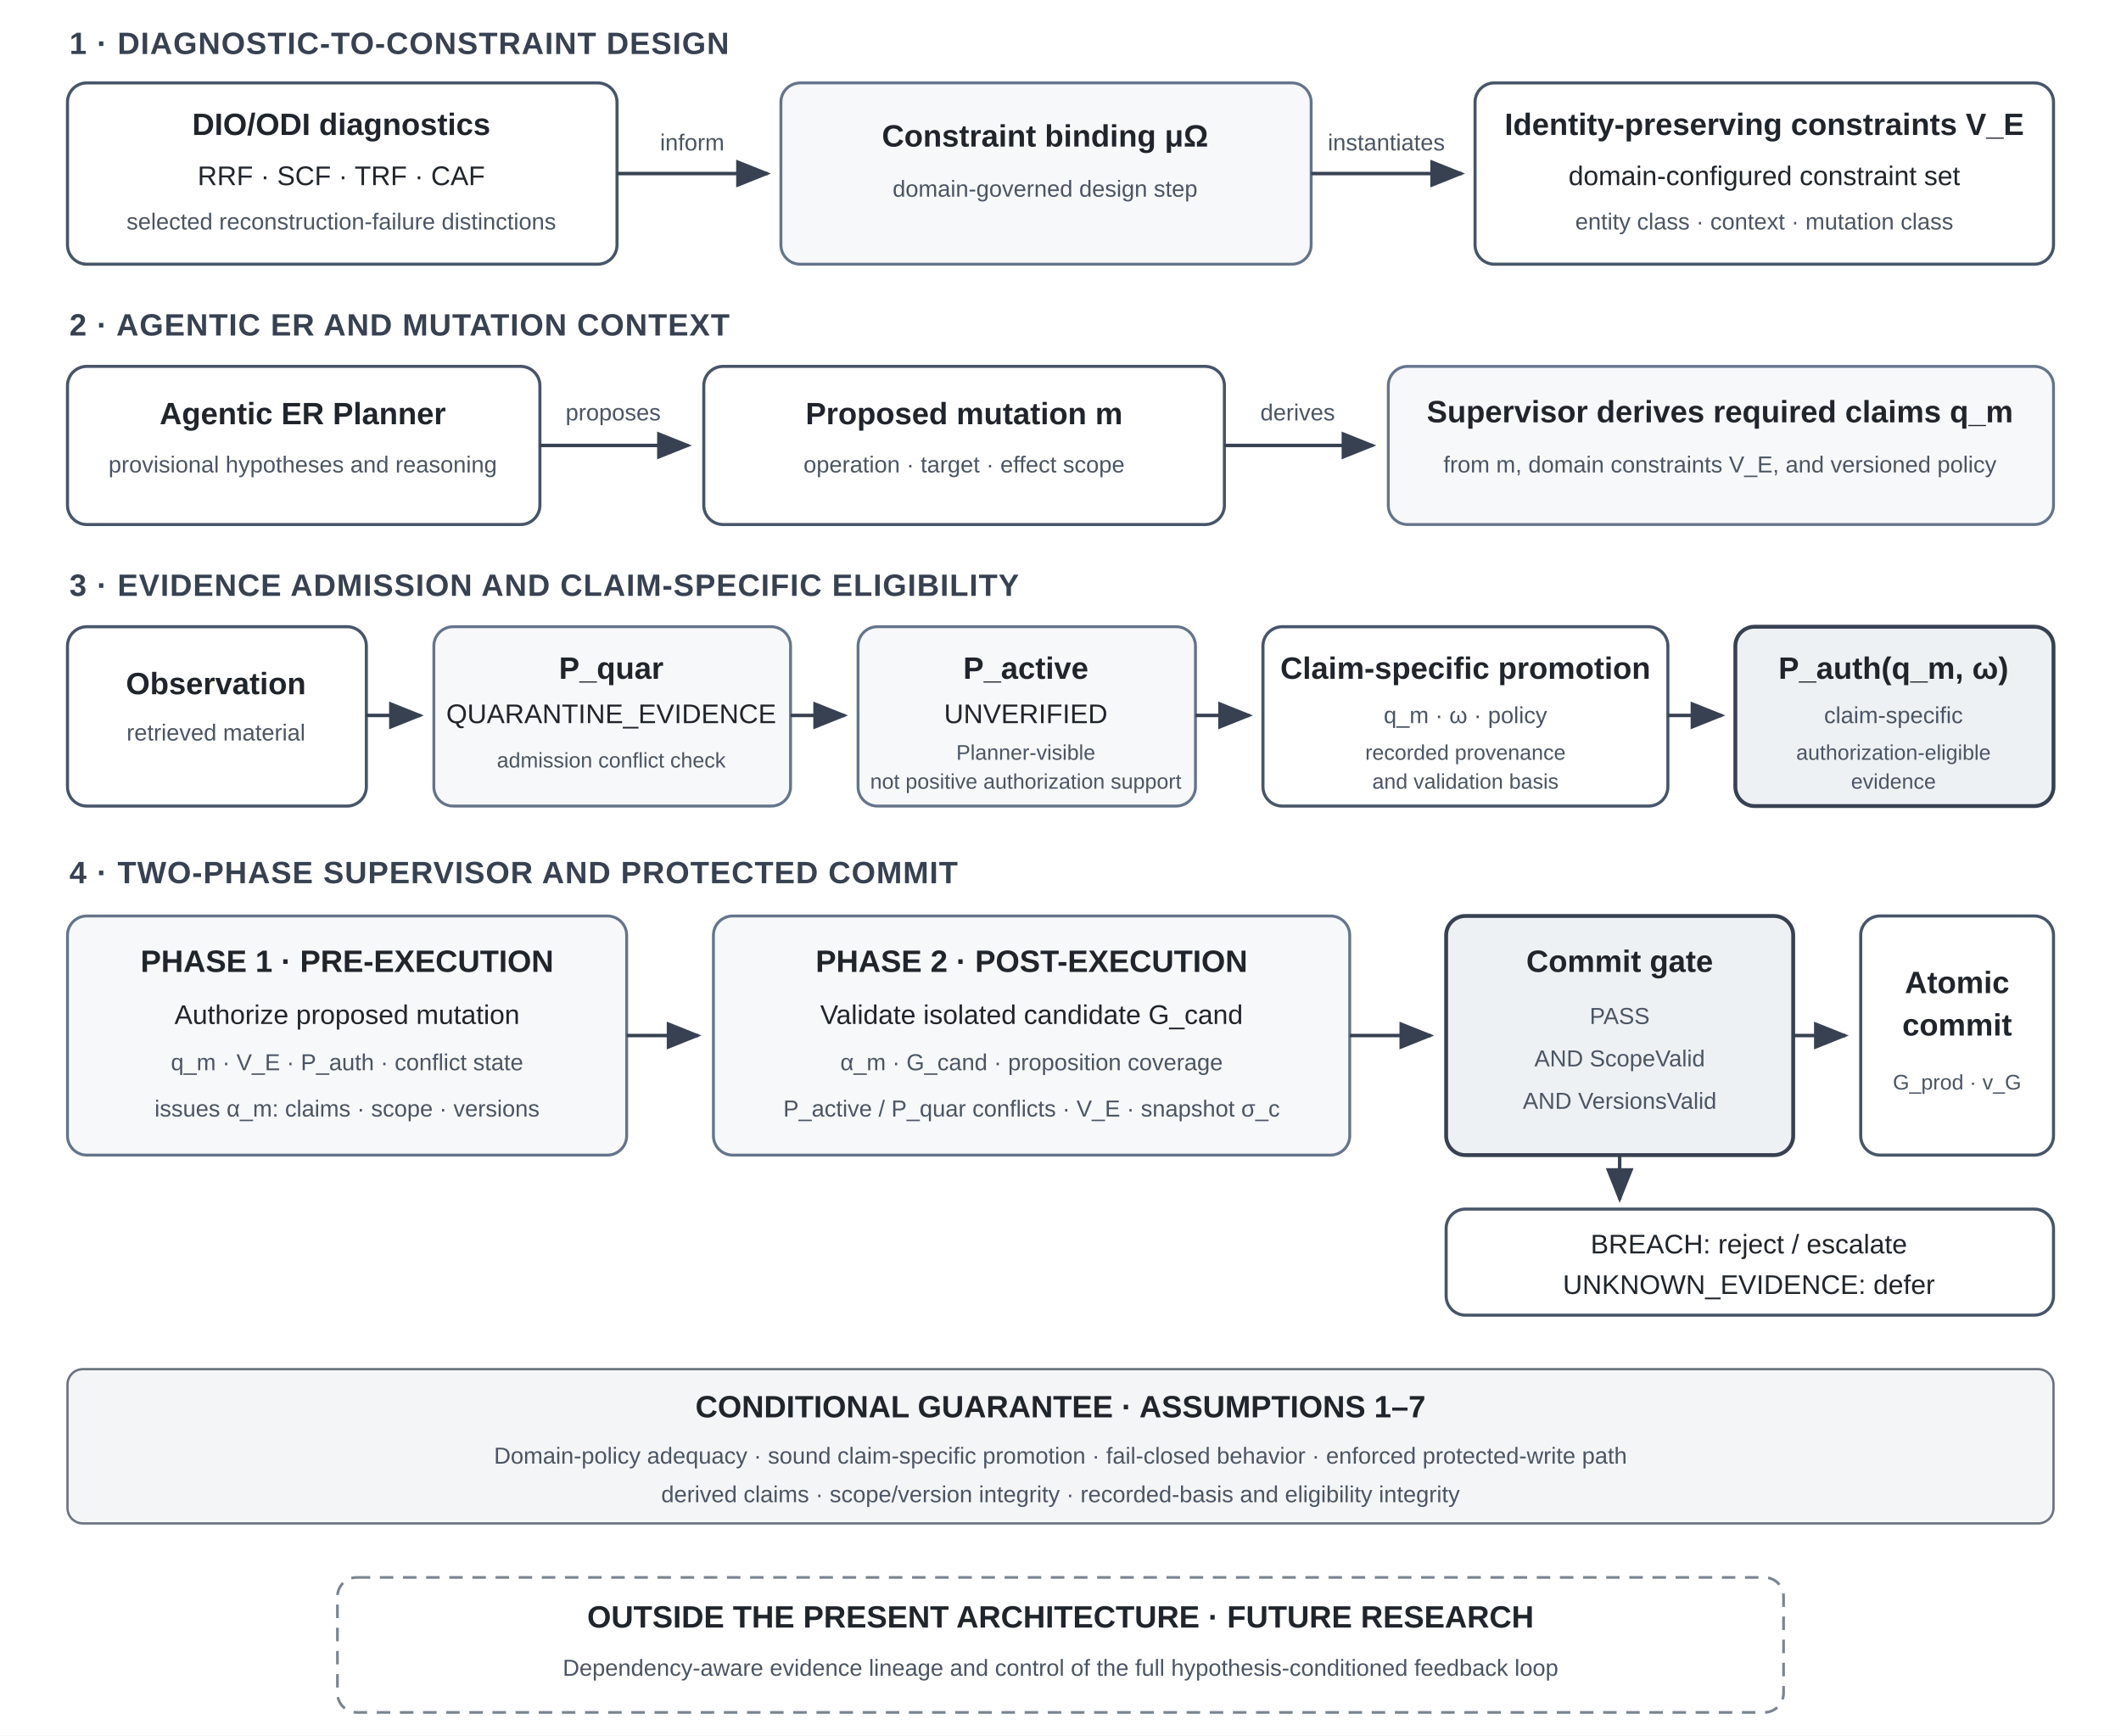
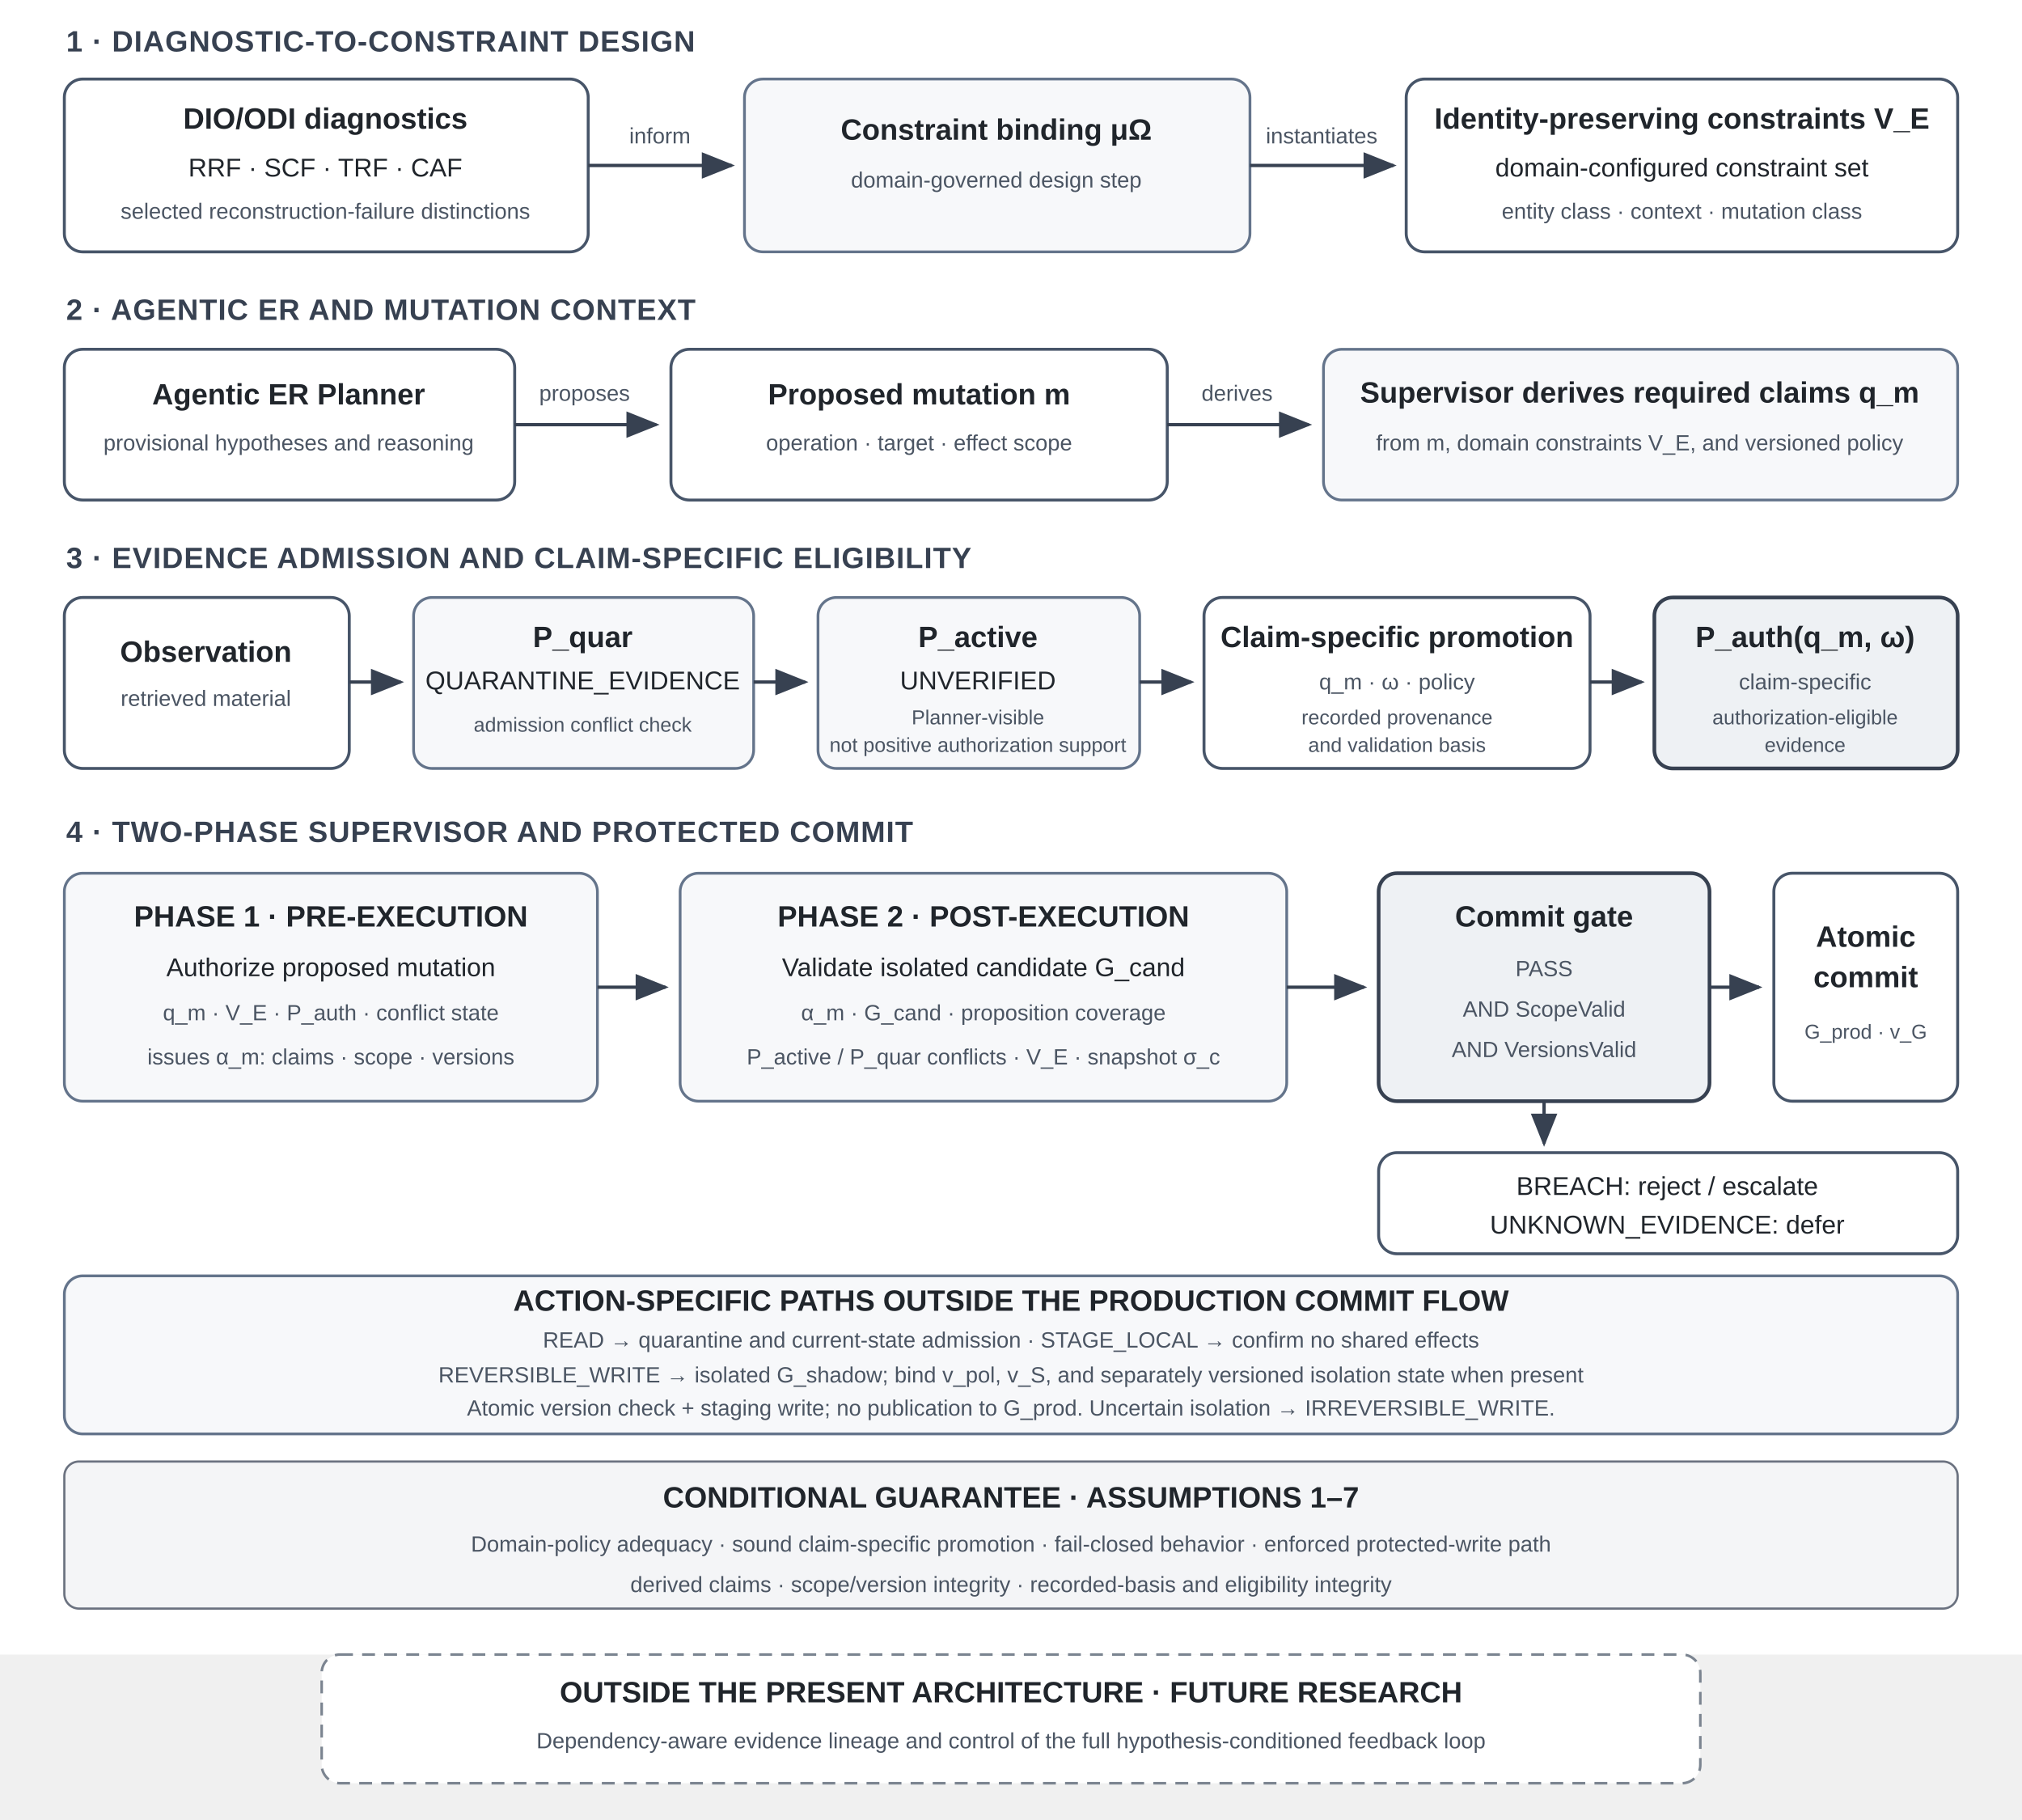
- <svg xmlns="http://www.w3.org/2000/svg" width="1100" height="900" viewBox="0 0 1100 900" role="img" aria-labelledby="title desc">
+ <svg xmlns="http://www.w3.org/2000/svg" width="1100" height="990" viewBox="0 0 1100 990" role="img" aria-labelledby="title desc">
  <defs>
    <marker id="arrow" markerWidth="10" markerHeight="8" refX="9" refY="4" orient="auto" markerUnits="strokeWidth">
      <path d="M0,0 L10,4 L0,8 z" fill="#374151" />
    </marker>
    <style>
    text { font-family: "Libertinus Sans", "Arial", sans-serif; fill: #20252b; }
    .section { font-size: 16px; font-weight: 700; letter-spacing: .45px; fill: #374151; }
    .node { fill: #ffffff; stroke: #475569; stroke-width: 1.6; rx: 10; ry: 10; }
    .nodeLight { fill: #f7f8fa; stroke: #64748b; stroke-width: 1.5; rx: 10; ry: 10; }
    .nodeStrong { fill: #eef1f4; stroke: #374151; stroke-width: 2; rx: 10; ry: 10; }
    .title { font-size: 16px; font-weight: 700; }
    .body { font-size: 14px; }
    .small { font-size: 12px; fill: #4b5563; }
    .tiny { font-size: 11px; fill: #4b5563; }
    .arrow { fill: none; stroke: #374151; stroke-width: 1.8; marker-end: url(#arrow); }
    .label { font-size: 12px; fill: #4b5563; text-anchor: middle; }
    .band { fill: #f4f5f7; stroke: #6b7280; stroke-width: 1.2; rx: 8; ry: 8; }
    .future { fill: #fff; stroke: #7b8490; stroke-width: 1.4; stroke-dasharray: 7 5; rx: 10; ry: 10; }
  </style>
  </defs>
  <rect x="0" y="0" width="1100" height="900" fill="#ffffff" />
  <text x="36" y="28" class="section">1 · DIAGNOSTIC-TO-CONSTRAINT DESIGN</text>
  <rect x="35" y="43" width="285" height="94" class="node" />
  <text x="177" y="70" text-anchor="middle" class="title">DIO/ODI diagnostics</text>
  <text x="177" y="96" text-anchor="middle" class="body">RRF · SCF · TRF · CAF</text>
  <text x="177" y="119" text-anchor="middle" class="small">selected reconstruction-failure distinctions</text>
  <rect x="405" y="43" width="275" height="94" class="nodeLight" />
  <text x="542" y="76" text-anchor="middle" class="title">Constraint binding  μΩ</text>
  <text x="542" y="102" text-anchor="middle" class="small">domain-governed design step</text>
  <rect x="765" y="43" width="300" height="94" class="node" />
  <text x="915" y="70" text-anchor="middle" class="title">Identity-preserving constraints  V_E</text>
  <text x="915" y="96" text-anchor="middle" class="body">domain-configured constraint set</text>
  <text x="915" y="119" text-anchor="middle" class="small">entity class · context · mutation class</text>
  <path d="M320 90 H398" class="arrow" />
  <text x="359" y="78" class="label">inform</text>
  <path d="M680 90 H758" class="arrow" />
  <text x="719" y="78" class="label">instantiates</text>
  <text x="36" y="174" class="section">2 · AGENTIC ER AND MUTATION CONTEXT</text>
  <rect x="35" y="190" width="245" height="82" class="node" />
  <text x="157" y="220" text-anchor="middle" class="title">Agentic ER Planner</text>
  <text x="157" y="245" text-anchor="middle" class="small">provisional hypotheses and reasoning</text>
  <rect x="365" y="190" width="270" height="82" class="node" />
  <text x="500" y="220" text-anchor="middle" class="title">Proposed mutation  m</text>
  <text x="500" y="245" text-anchor="middle" class="small">operation · target · effect scope</text>
  <rect x="720" y="190" width="345" height="82" class="nodeLight" />
  <text x="892" y="219" text-anchor="middle" class="title">Supervisor derives required claims  q_m</text>
  <text x="892" y="245" text-anchor="middle" class="small">from m, domain constraints V_E, and versioned policy</text>
  <path d="M280 231 H357" class="arrow" />
  <text x="318" y="218" class="label">proposes</text>
  <path d="M635 231 H712" class="arrow" />
  <text x="673" y="218" class="label">derives</text>
  <text x="36" y="309" class="section">3 · EVIDENCE ADMISSION AND CLAIM-SPECIFIC ELIGIBILITY</text>
  <rect x="35" y="325" width="155" height="93" class="node" />
  <text x="112" y="360" text-anchor="middle" class="title">Observation</text>
  <text x="112" y="384" text-anchor="middle" class="small">retrieved material</text>
  <rect x="225" y="325" width="185" height="93" class="nodeLight" />
  <text x="317" y="352" text-anchor="middle" class="title">P_quar</text>
  <text x="317" y="375" text-anchor="middle" class="body">QUARANTINE_EVIDENCE</text>
  <text x="317" y="398" text-anchor="middle" class="tiny">admission conflict check</text>
  <rect x="445" y="325" width="175" height="93" class="nodeLight" />
  <text x="532" y="352" text-anchor="middle" class="title">P_active</text>
  <text x="532" y="375" text-anchor="middle" class="body">UNVERIFIED</text>
  <text x="532" y="394" text-anchor="middle" class="tiny">Planner-visible</text>
  <text x="532" y="409" text-anchor="middle" class="tiny">not positive authorization support</text>
  <rect x="655" y="325" width="210" height="93" class="node" />
  <text x="760" y="352" text-anchor="middle" class="title">Claim-specific promotion</text>
  <text x="760" y="375" text-anchor="middle" class="small">q_m · ω · policy</text>
  <text x="760" y="394" text-anchor="middle" class="tiny">recorded provenance</text>
  <text x="760" y="409" text-anchor="middle" class="tiny">and validation basis</text>
  <rect x="900" y="325" width="165" height="93" class="nodeStrong" />
  <text x="982" y="352" text-anchor="middle" class="title">P_auth(q_m, ω)</text>
  <text x="982" y="375" text-anchor="middle" class="small">claim-specific</text>
  <text x="982" y="394" text-anchor="middle" class="tiny">authorization-eligible</text>
  <text x="982" y="409" text-anchor="middle" class="tiny">evidence</text>
  <path d="M190 371 H218" class="arrow" />
  <path d="M410 371 H438" class="arrow" />
  <path d="M620 371 H648" class="arrow" />
  <path d="M865 371 H893" class="arrow" />
  <text x="36" y="458" class="section">4 · TWO-PHASE SUPERVISOR AND PROTECTED COMMIT</text>
  <rect x="35" y="475" width="290" height="124" class="nodeLight" />
  <text x="180" y="504" text-anchor="middle" class="title">PHASE 1 · PRE-EXECUTION</text>
  <text x="180" y="531" text-anchor="middle" class="body">Authorize proposed mutation</text>
  <text x="180" y="555" text-anchor="middle" class="small">q_m · V_E · P_auth · conflict state</text>
  <text x="180" y="579" text-anchor="middle" class="small">issues α_m: claims · scope · versions</text>
  <rect x="370" y="475" width="330" height="124" class="nodeLight" />
  <text x="535" y="504" text-anchor="middle" class="title">PHASE 2 · POST-EXECUTION</text>
  <text x="535" y="531" text-anchor="middle" class="body">Validate isolated candidate G_cand</text>
  <text x="535" y="555" text-anchor="middle" class="small">α_m · G_cand · proposition coverage</text>
  <text x="535" y="579" text-anchor="middle" class="small">P_active / P_quar conflicts · V_E · snapshot σ_c</text>
  <rect x="750" y="475" width="180" height="124" class="nodeStrong" />
  <text x="840" y="504" text-anchor="middle" class="title">Commit gate</text>
  <text x="840" y="531" text-anchor="middle" class="small">PASS</text>
  <text x="840" y="553" text-anchor="middle" class="small">AND ScopeValid</text>
  <text x="840" y="575" text-anchor="middle" class="small">AND VersionsValid</text>
  <rect x="965" y="475" width="100" height="124" class="node" />
  <text x="1015" y="515" text-anchor="middle" class="title">Atomic</text>
  <text x="1015" y="537" text-anchor="middle" class="title">commit</text>
  <text x="1015" y="565" text-anchor="middle" class="tiny">G_prod · v_G</text>
  <path d="M325 537 H362" class="arrow" />
  <path d="M700 537 H742" class="arrow" />
  <path d="M930 537 H957" class="arrow" />
  <path d="M840 599 V622" class="arrow" />
  <rect x="750" y="627" width="315" height="55" class="node" />
  <text x="907" y="650" text-anchor="middle" class="body">BREACH: reject / escalate</text>
  <text x="907" y="671" text-anchor="middle" class="body">UNKNOWN_EVIDENCE: defer</text>
-   <rect x="35" y="710" width="1030" height="80" class="band" />
-   <text x="550" y="735" text-anchor="middle" class="title">CONDITIONAL GUARANTEE · ASSUMPTIONS 1–7</text>
-   <text x="550" y="759" text-anchor="middle" class="small">Domain-policy adequacy · sound claim-specific promotion · fail-closed behavior · enforced protected-write path</text>
-   <text x="550" y="779" text-anchor="middle" class="small">derived claims · scope/version integrity · recorded-basis and eligibility integrity</text>
-   <rect x="175" y="818" width="750" height="70" class="future" />
-   <text x="550" y="844" text-anchor="middle" class="title">OUTSIDE THE PRESENT ARCHITECTURE · FUTURE RESEARCH</text>
-   <text x="550" y="869" text-anchor="middle" class="small">Dependency-aware evidence lineage and control of the full hypothesis-conditioned feedback loop</text>
+   <rect x="35" y="694" width="1030" height="86" class="nodeLight" />
+   <text x="550" y="713" text-anchor="middle" class="title">ACTION-SPECIFIC PATHS OUTSIDE THE PRODUCTION COMMIT FLOW</text>
+   <text x="550" y="733" text-anchor="middle" class="small">READ → quarantine and current-state admission · STAGE_LOCAL → confirm no shared effects</text>
+   <text x="550" y="752" text-anchor="middle" class="small">REVERSIBLE_WRITE → isolated G_shadow; bind v_pol, v_S, and separately versioned isolation state when present</text>
+   <text x="550" y="770" text-anchor="middle" class="small">Atomic version check + staging write; no publication to G_prod. Uncertain isolation → IRREVERSIBLE_WRITE.</text>
+   <rect x="35" y="795" width="1030" height="80" class="band" />
+   <text x="550" y="820" text-anchor="middle" class="title">CONDITIONAL GUARANTEE · ASSUMPTIONS 1–7</text>
+   <text x="550" y="844" text-anchor="middle" class="small">Domain-policy adequacy · sound claim-specific promotion · fail-closed behavior · enforced protected-write path</text>
+   <text x="550" y="866" text-anchor="middle" class="small">derived claims · scope/version integrity · recorded-basis and eligibility integrity</text>
+   <rect x="175" y="900" width="750" height="70" class="future" />
+   <text x="550" y="926" text-anchor="middle" class="title">OUTSIDE THE PRESENT ARCHITECTURE · FUTURE RESEARCH</text>
+   <text x="550" y="951" text-anchor="middle" class="small">Dependency-aware evidence lineage and control of the full hypothesis-conditioned feedback loop</text>
</svg>
